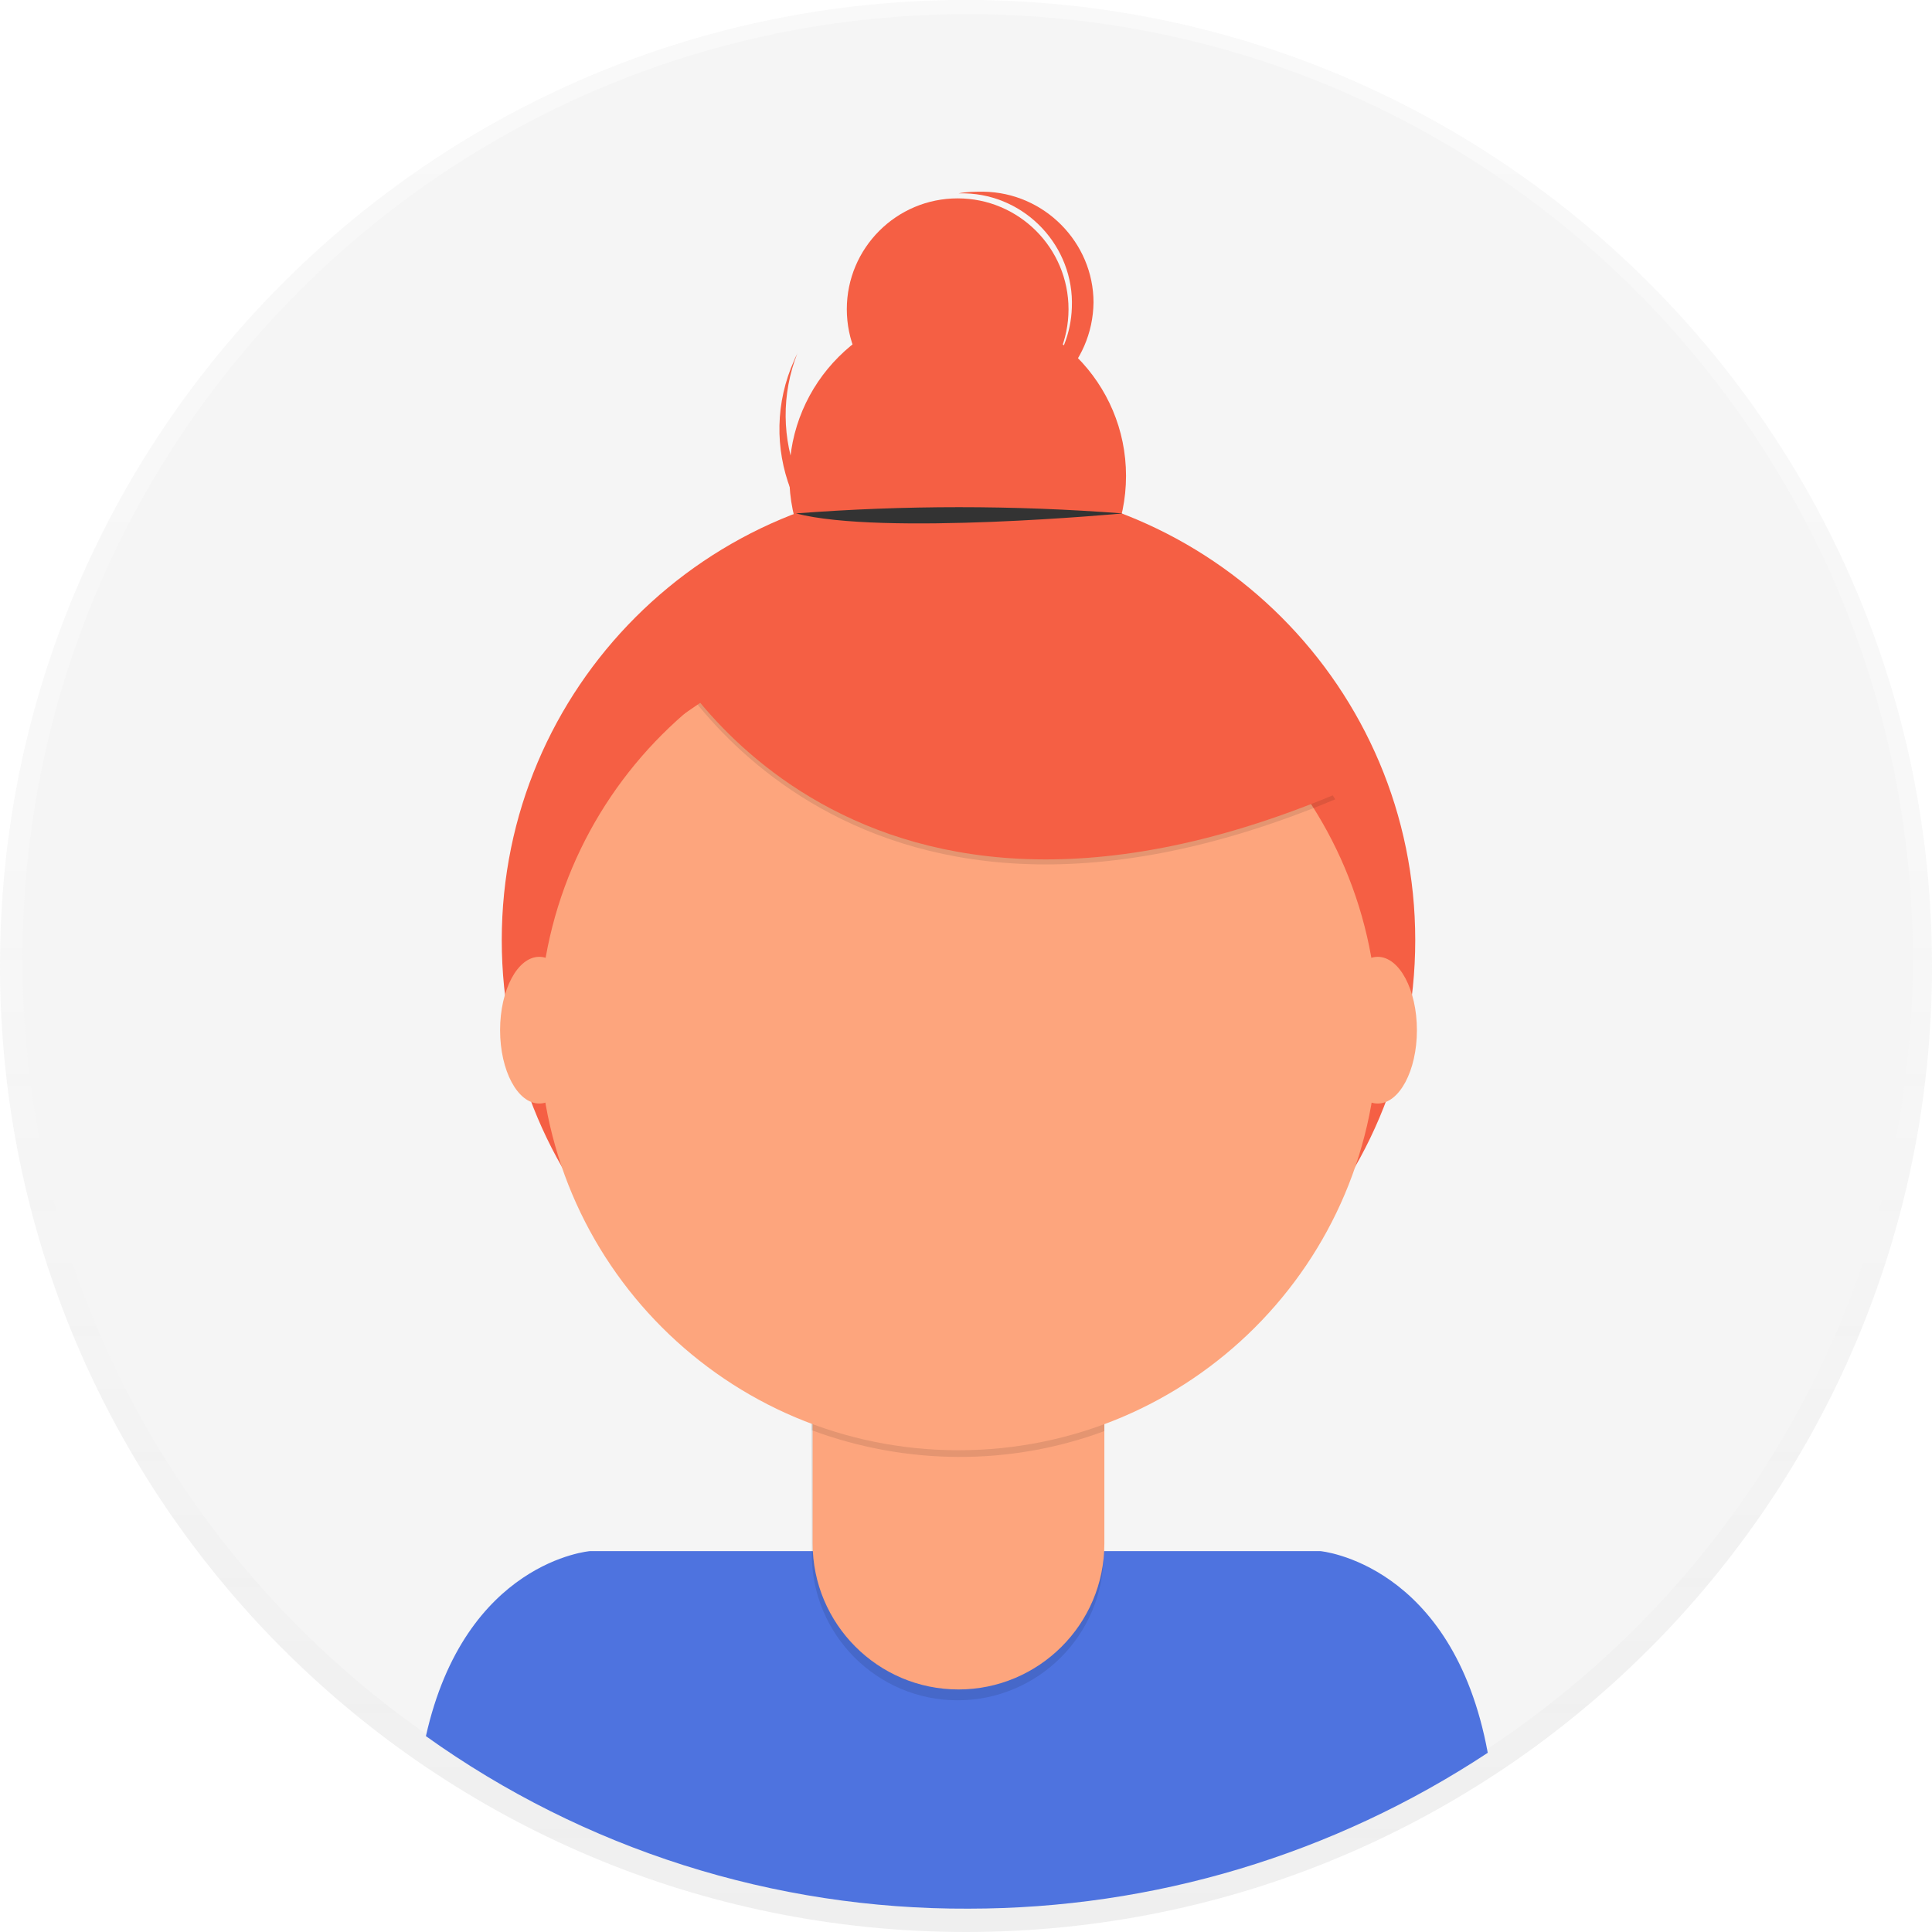
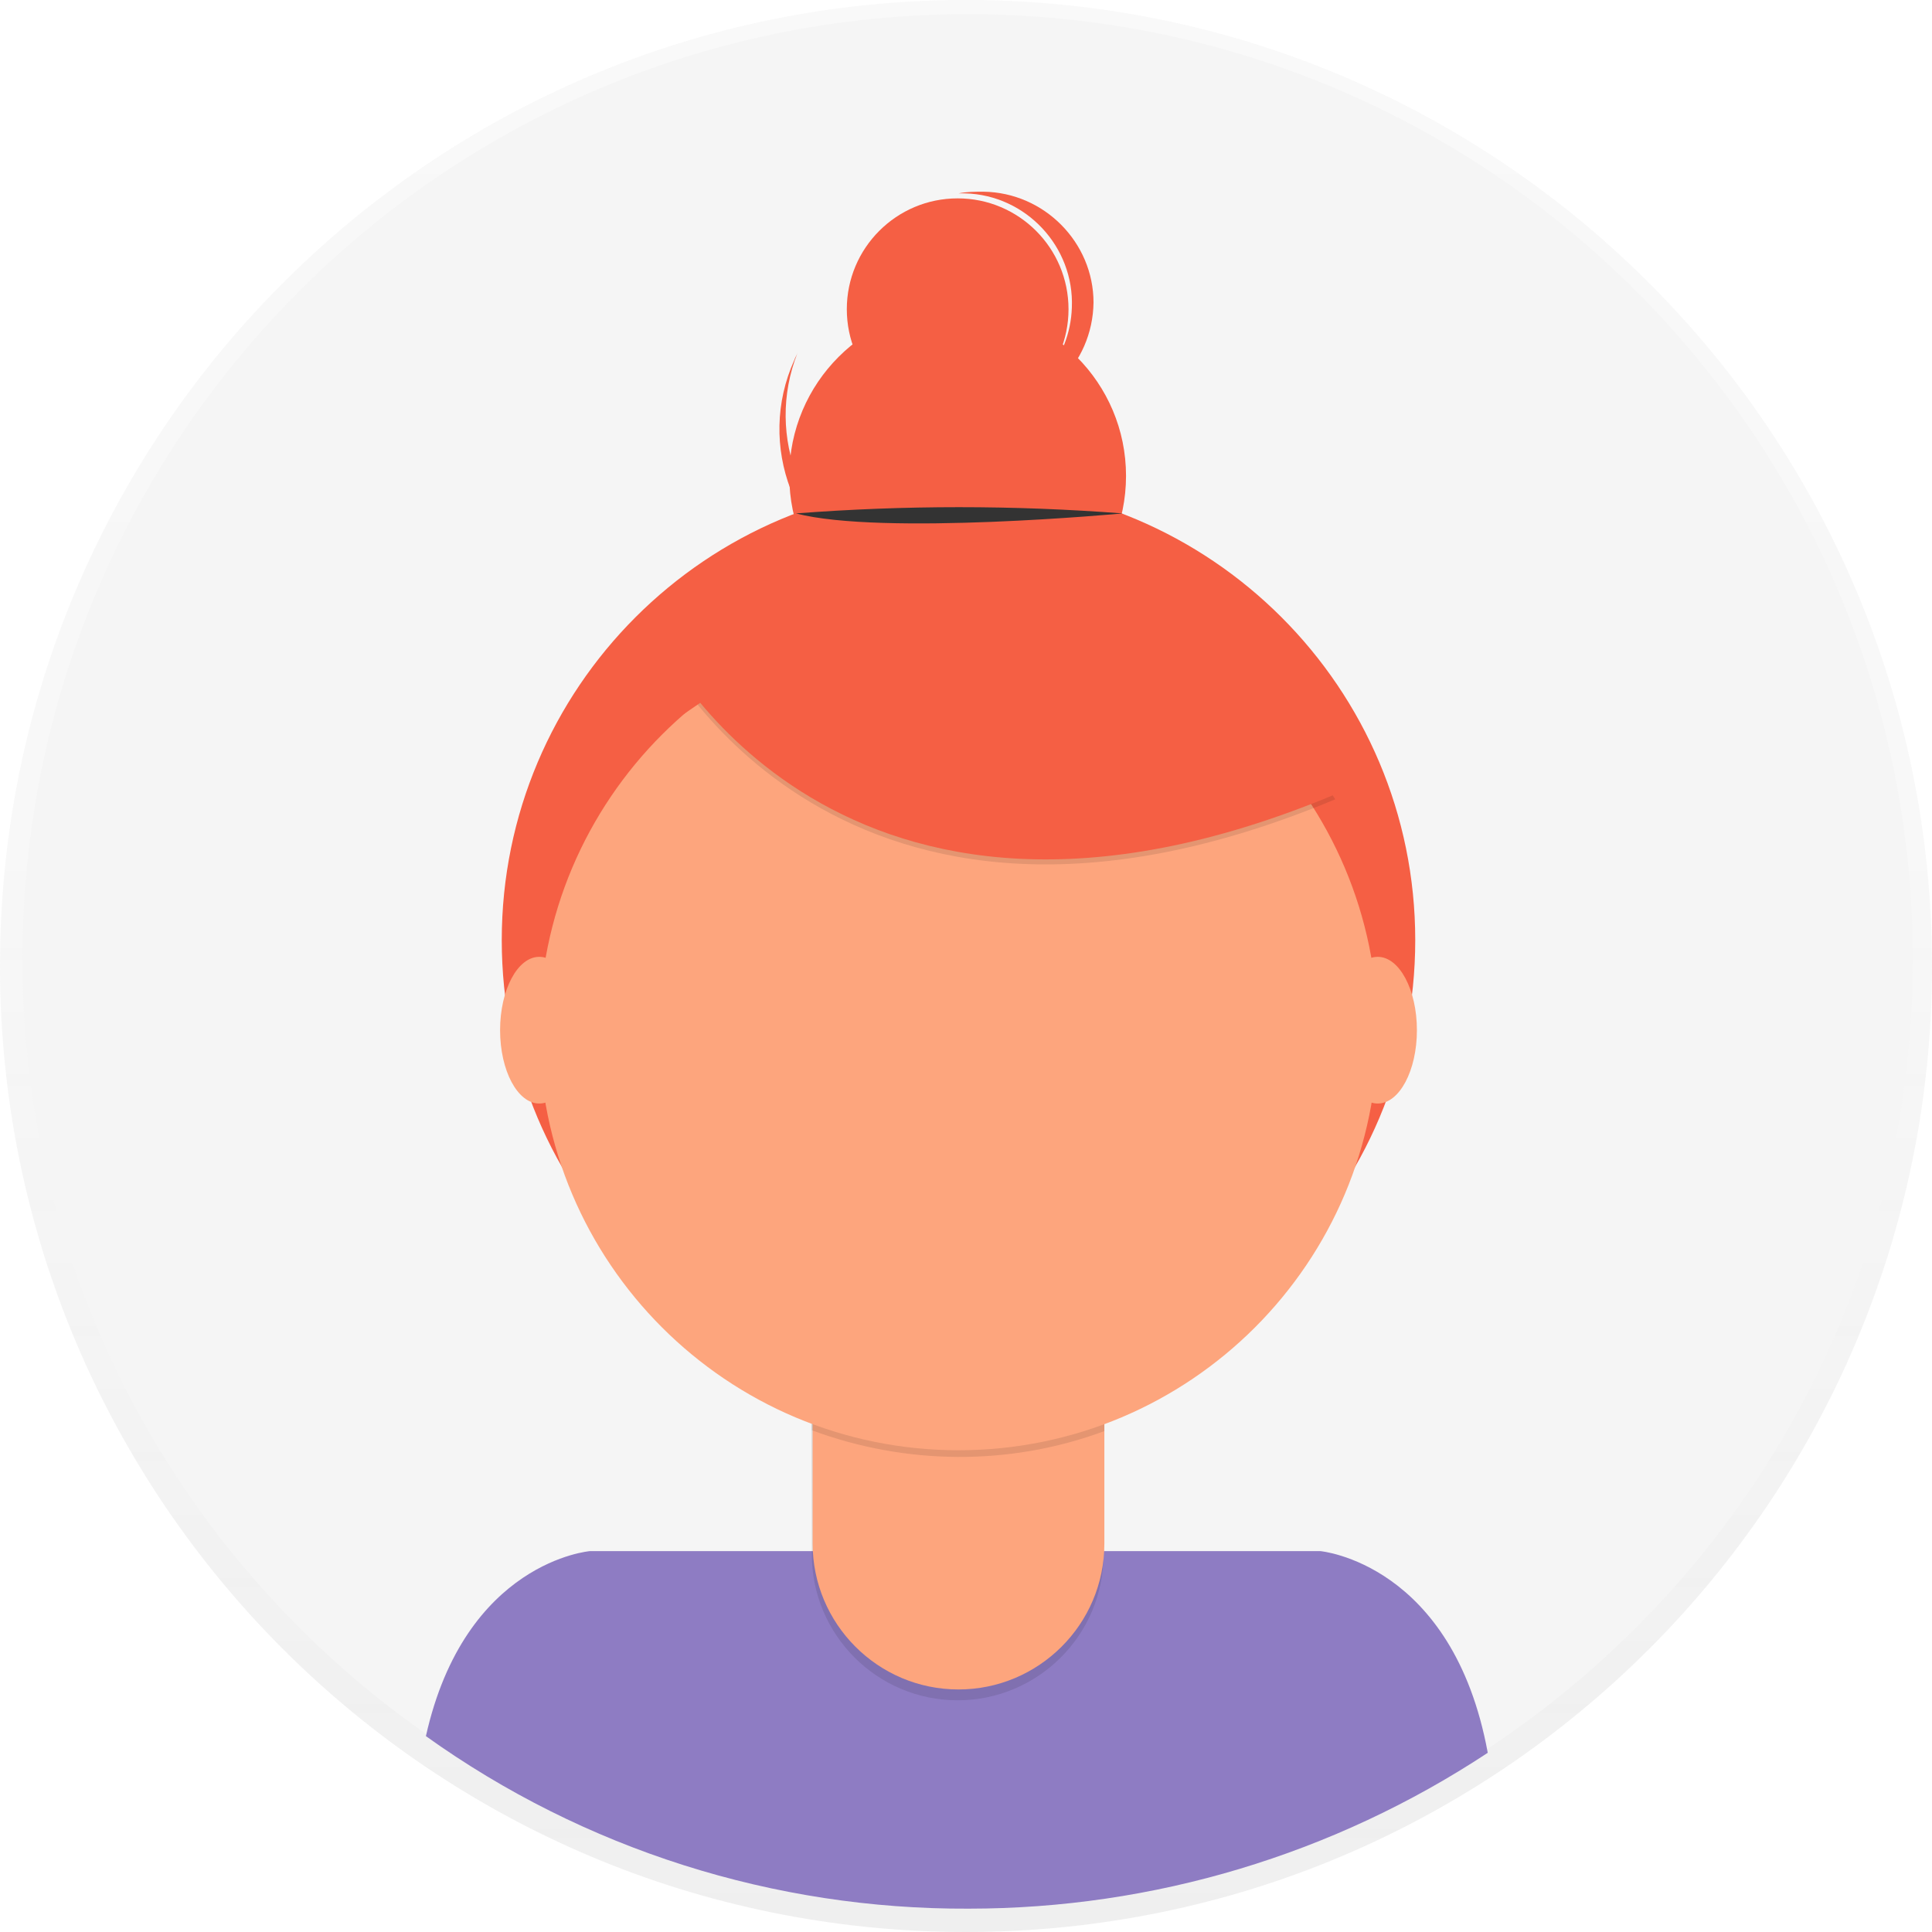
<svg xmlns="http://www.w3.org/2000/svg" version="1.1" id="_x38_8ce59e9-c4b8-4d1d-9d7a-ce0190159aa8" x="0px" y="0px" viewBox="0 0 231.8 231.8" style="enable-background:new 0 0 231.8 231.8;" xml:space="preserve">
  <style type="text/css">
	.st0{opacity:0.5;}
	.st1{fill:url(#SVGID_1_);}
	.st2{fill:#F5F5F5;}
- 	.st3{fill:#4E73DF;}
+ 	.st3{fill:#8e7cc3;}
	.st4{fill:#F55F44;}
	.st5{opacity:0.1;enable-background:new    ;}
	.st6{fill:#FDA57D;}
	.st7{fill:#333333;}
</style>
  <g class="st0">
    <linearGradient id="SVGID_1_" gradientUnits="userSpaceOnUse" x1="115.89" y1="9.36" x2="115.89" y2="241.14" gradientTransform="matrix(1 0 0 -1 0 241.14)">
      <stop offset="0" style="stop-color:#808080;stop-opacity:0.25" />
      <stop offset="0.54" style="stop-color:#808080;stop-opacity:0.12" />
      <stop offset="1" style="stop-color:#808080;stop-opacity:0.1" />
    </linearGradient>
    <circle class="st1" cx="115.9" cy="115.9" r="115.9" />
  </g>
  <circle class="st2" cx="116.1" cy="115.1" r="113.4" />
  <path class="st3" d="M116.2,229c22.2,0,43.8-6.5,62.3-18.7c-4.2-22.8-20.1-24.2-20.1-24.2H70.8c0,0-15,1.2-19.7,22.2  C70.1,221.9,92.9,229.1,116.2,229z" />
  <circle class="st4" cx="115" cy="112.8" r="54.8" />
  <path class="st5" d="M97.3,158.4h35.1l0,0v28.1c0,9.7-7.9,17.5-17.5,17.5l0,0l0,0c-9.7,0-17.5-7.9-17.5-17.5l0,0L97.3,158.4  L97.3,158.4z" />
  <path class="st6" d="M100.7,157.1h28.4c1.9,0,3.4,1.5,3.4,3.4l0,0v24.7c0,9.7-7.9,17.5-17.5,17.5l0,0l0,0c-9.7,0-17.5-7.9-17.5-17.5  l0,0v-24.7C97.4,158.6,98.8,157.1,100.7,157.1L100.7,157.1L100.7,157.1z" />
  <path class="st5" d="M97.4,171.6c11.3,4.2,23.8,4.3,35.1,0.1v-4.3H97.4V171.6z" />
  <circle class="st6" cx="115" cy="123.7" r="50.3" />
  <circle class="st4" cx="114.9" cy="57.1" r="20.2" />
  <circle class="st4" cx="114.9" cy="37.1" r="13.3" />
  <path class="st4" d="M106.2,68.2c-9.9-4.4-14.5-15.8-10.5-25.9c-0.1,0.3-0.3,0.6-0.4,0.9c-4.6,10.2,0,22.2,10.2,26.8  s22.2,0,26.8-10.2c0.1-0.3,0.2-0.6,0.4-0.9C127.6,68.5,116,72.6,106.2,68.2z" />
  <path class="st5" d="M79.2,77.9c0,0,21.2,43,81,18l-13.9-21.8l-24.7-8.9L79.2,77.9z" />
  <path class="st4" d="M79.2,77.3c0,0,21.2,43,81,18l-13.9-21.8l-24.7-8.9L79.2,77.3z" />
  <path class="st7" d="M95.5,61.6c13-1,26.1-1,39.2,0C134.7,61.6,105.8,64.3,95.5,61.6z" />
  <path class="st4" d="M118,23c-1,0-2,0-3,0.2h0.8c7.3,0.2,13.1,6.4,12.8,13.7c-0.2,6.2-4.7,11.5-10.8,12.6  c7.3,0.1,13.3-5.8,13.4-13.2C131.2,29.1,125.3,23.1,118,23L118,23z" />
  <ellipse class="st6" cx="64.7" cy="123.6" rx="4.7" ry="8.8" />
  <ellipse class="st6" cx="165.3" cy="123.6" rx="4.7" ry="8.8" />
  <polygon class="st4" points="76,78.6 85.8,73.5 88,81.6 82,85.7 " />
</svg>
